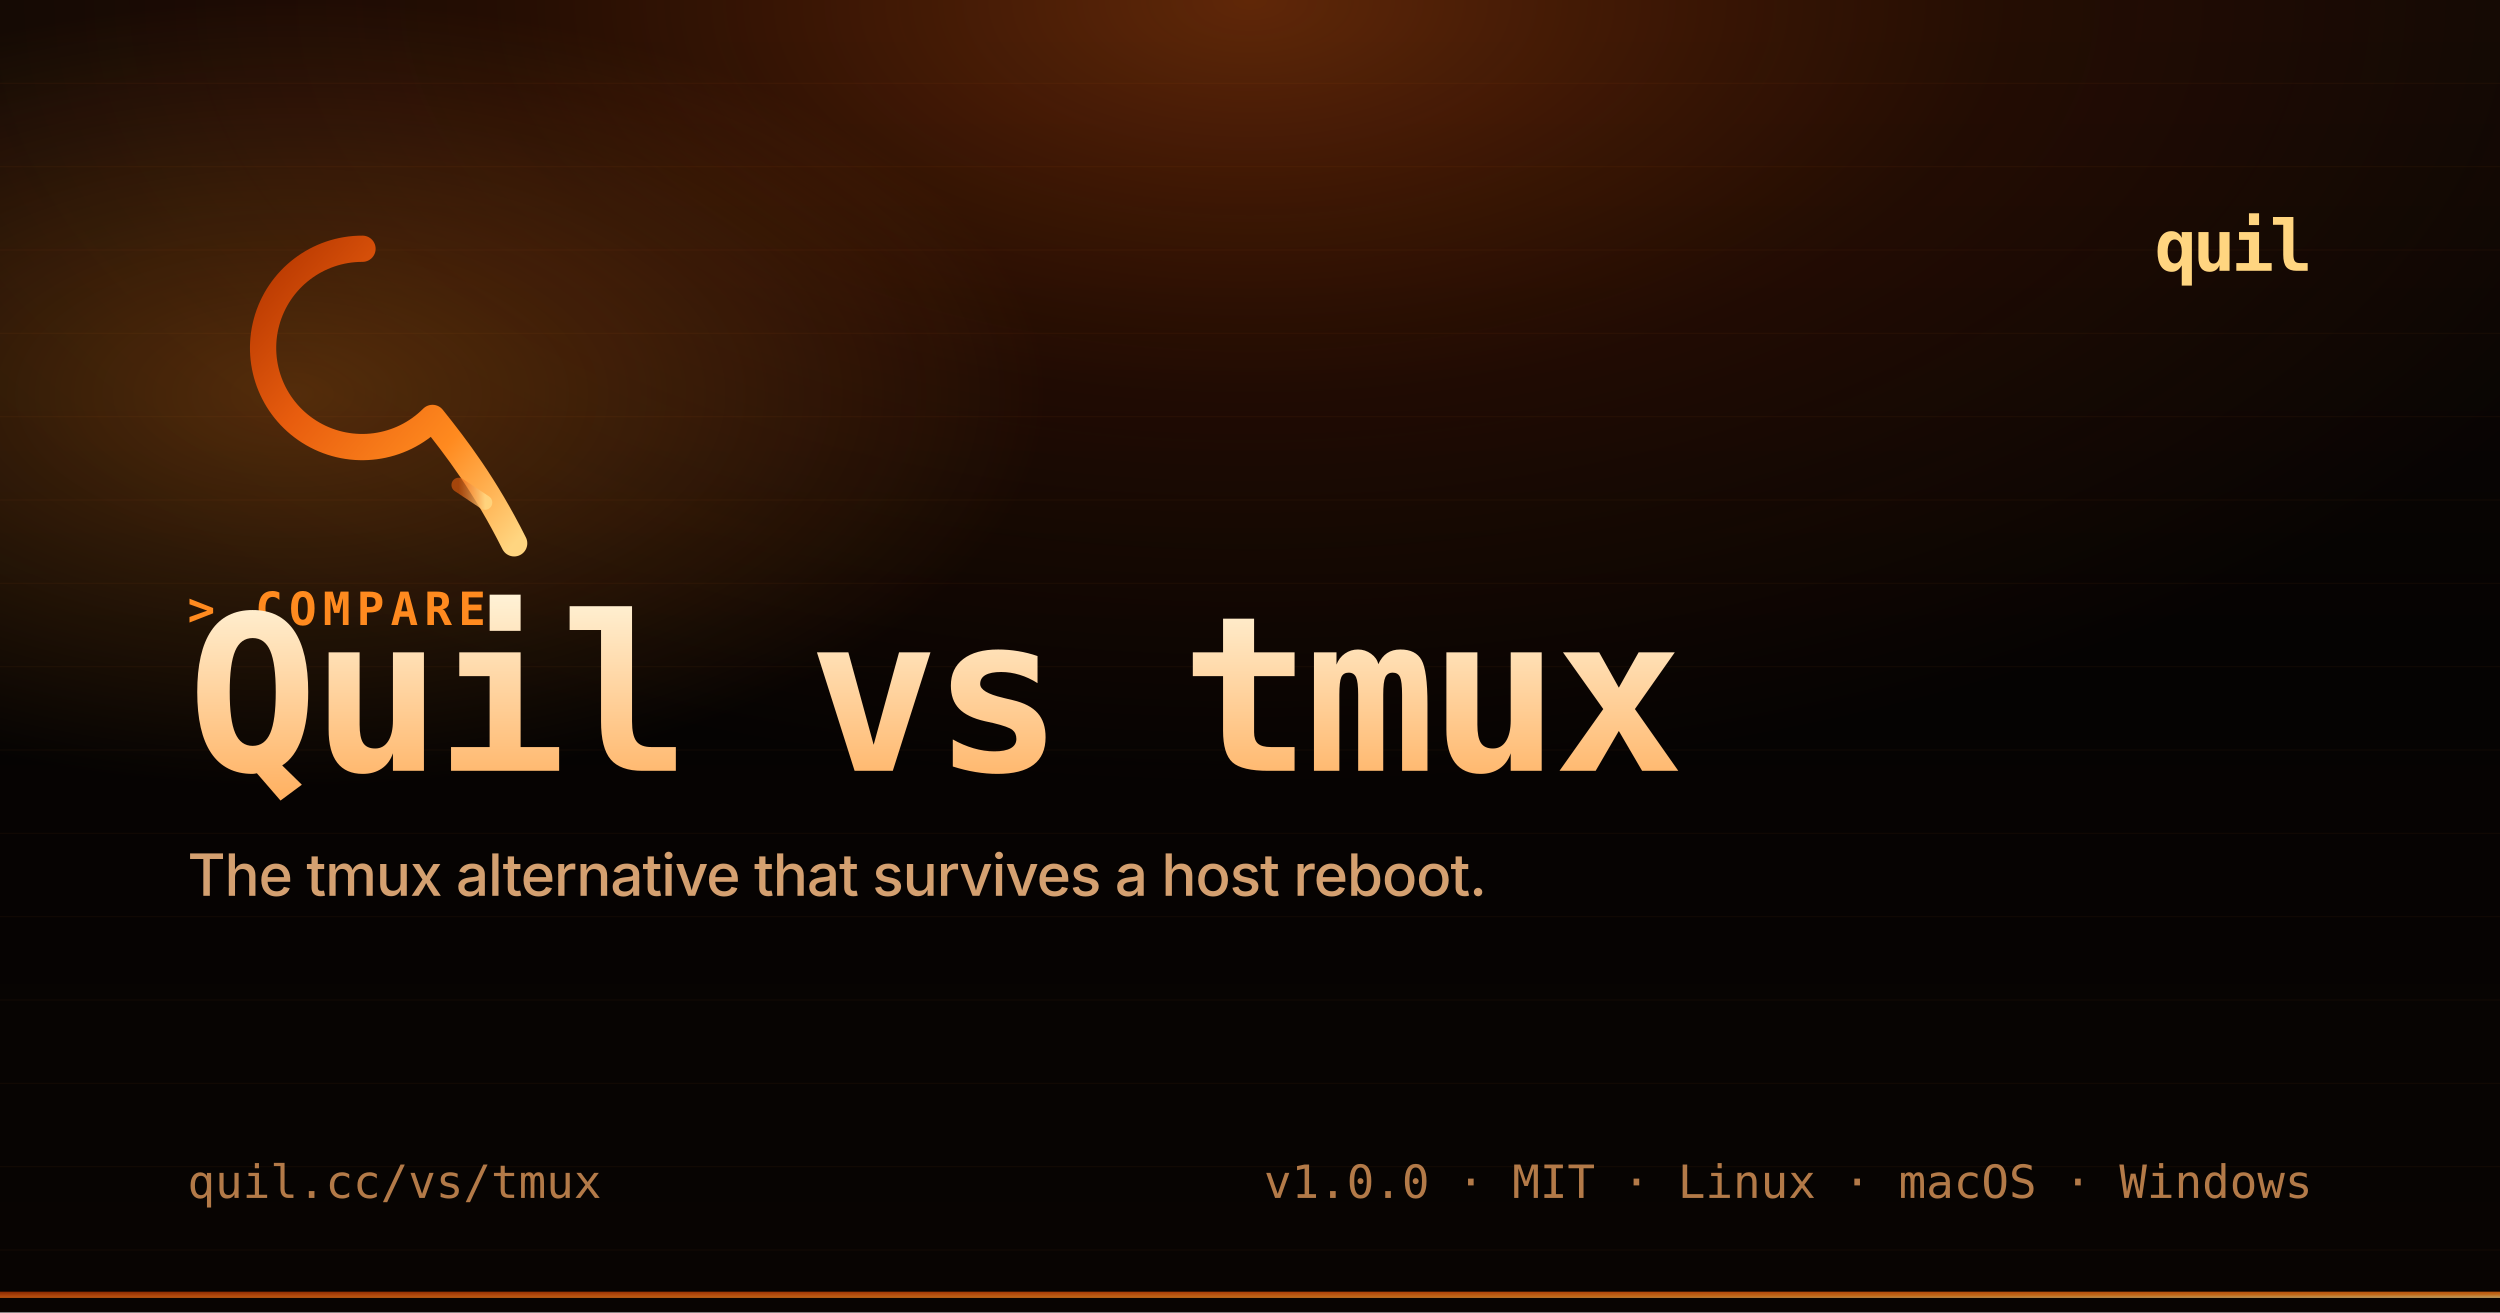
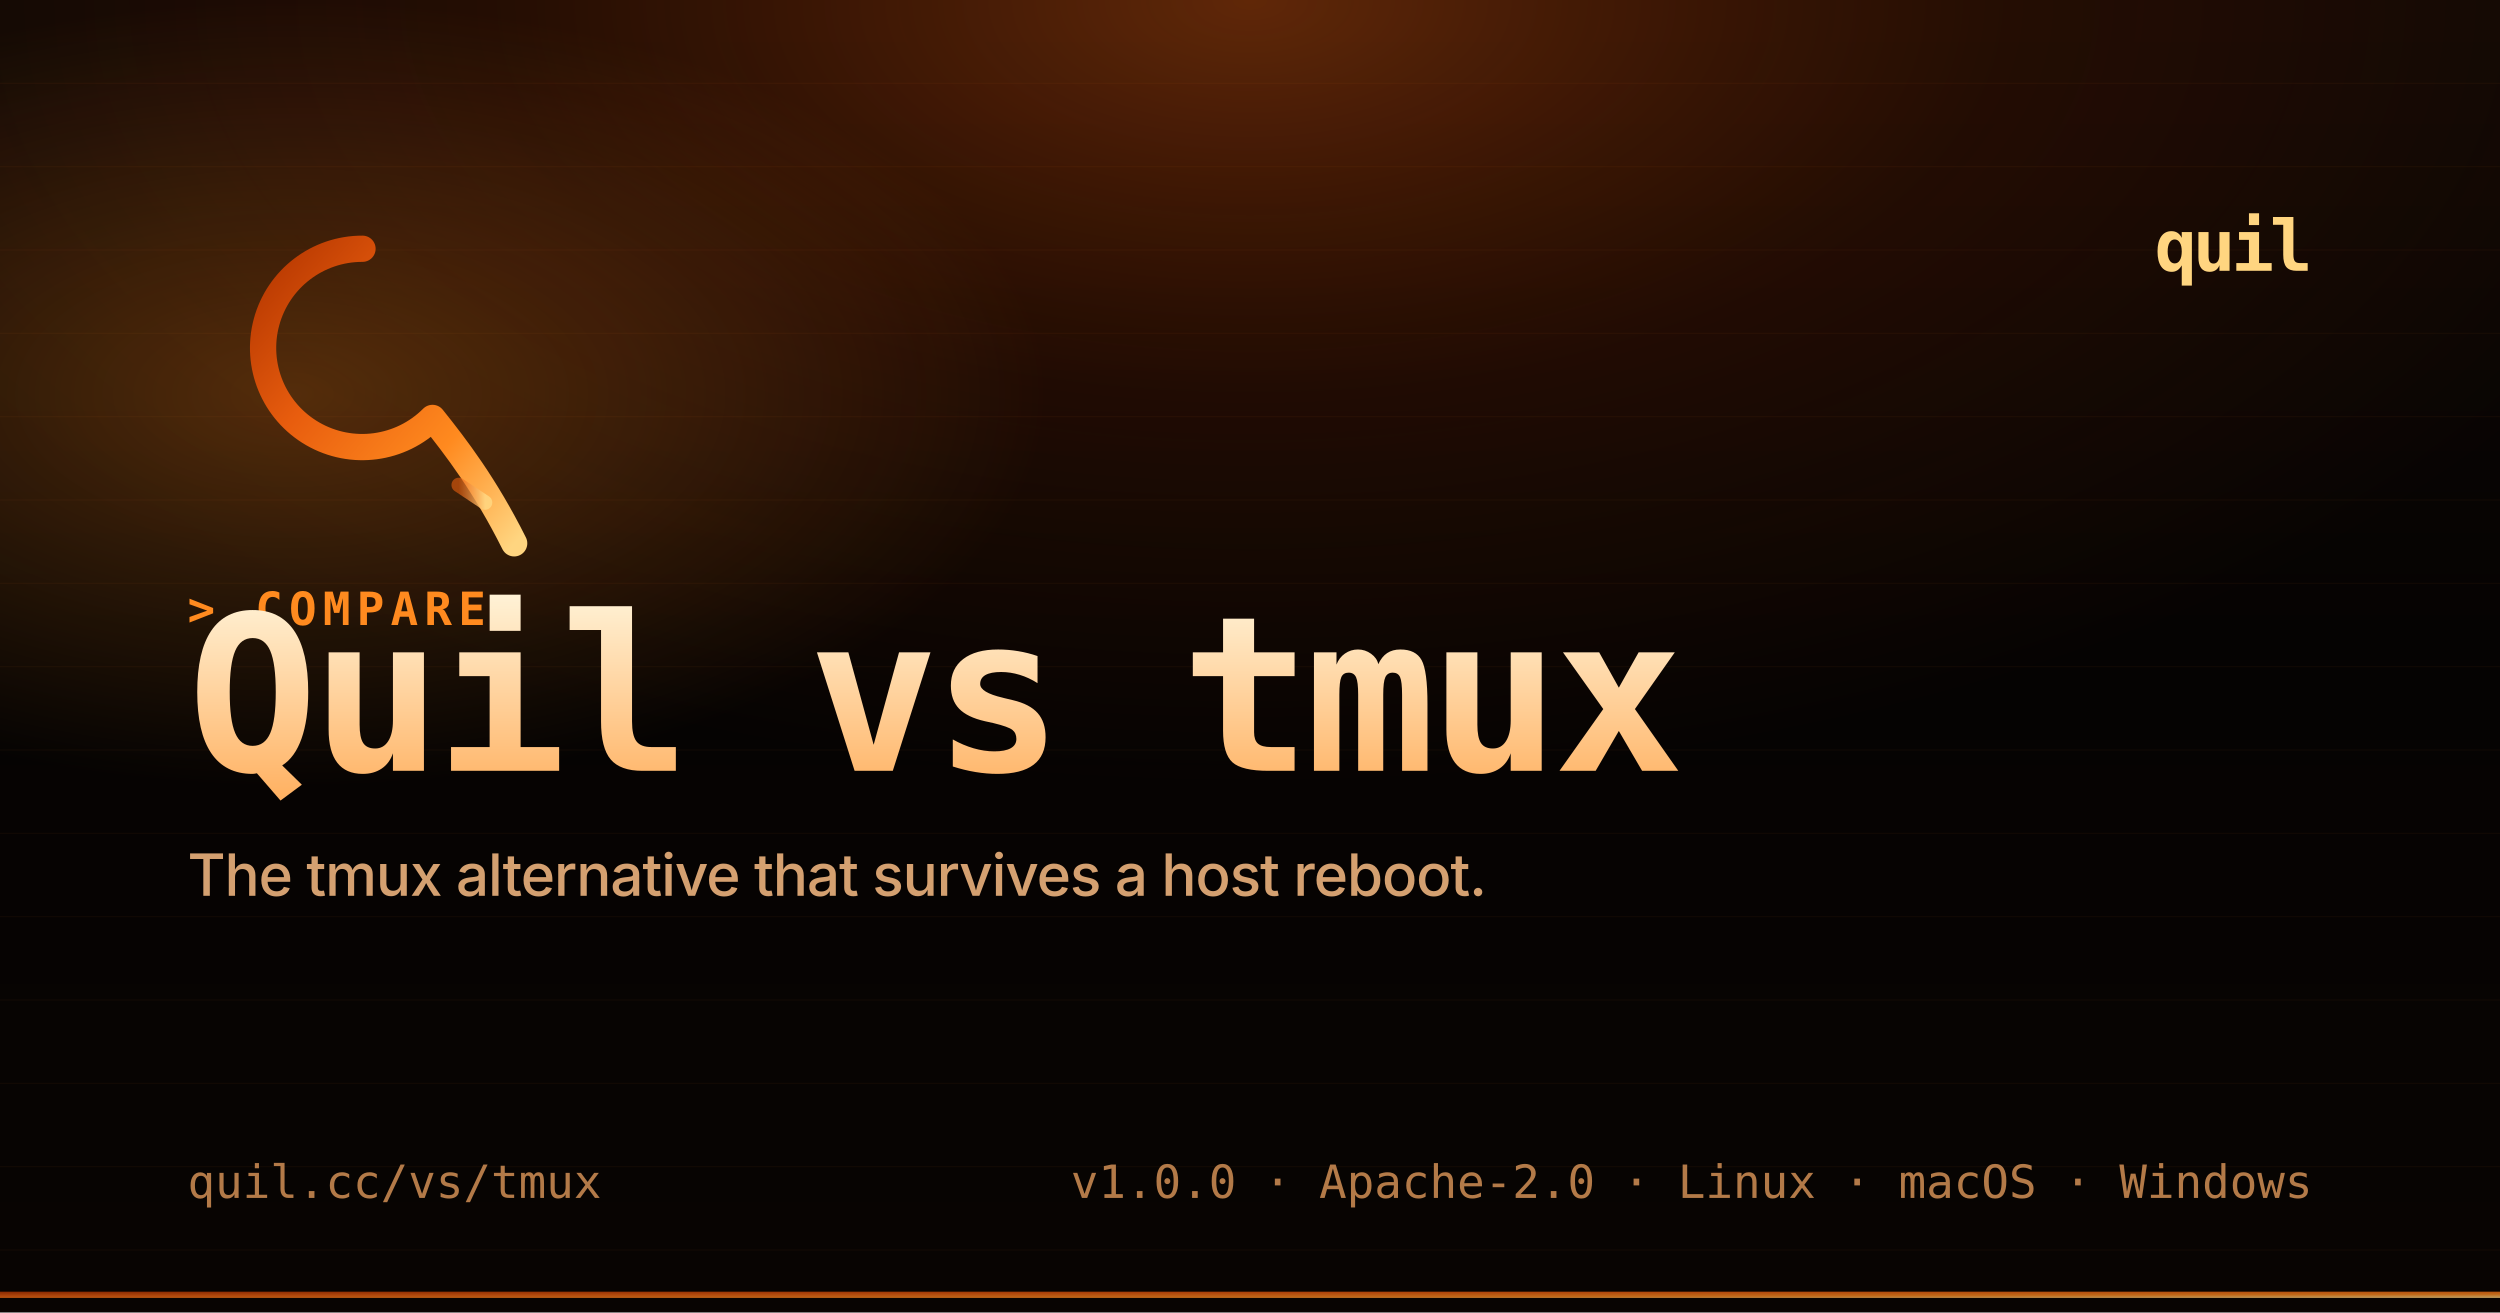
<svg xmlns="http://www.w3.org/2000/svg" viewBox="0 0 1200 630" width="1200" height="630" role="img" aria-label="Quil — Quil vs tmux">
  <defs>
    <linearGradient id="bg" x1="0%" y1="0%" x2="0%" y2="100%">
      <stop offset="0%" stop-color="#0D0704" />
      <stop offset="50%" stop-color="#050302" />
      <stop offset="100%" stop-color="#080402" />
    </linearGradient>
    <radialGradient id="glowEmber" cx="50%" cy="0%" r="60%">
      <stop offset="0%" stop-color="#E85D0E" stop-opacity="0.38" />
      <stop offset="50%" stop-color="#B33500" stop-opacity="0.14" />
      <stop offset="100%" stop-color="#B33500" stop-opacity="0" />
    </radialGradient>
    <radialGradient id="glowBrand" cx="12%" cy="30%" r="30%">
      <stop offset="0%" stop-color="#FF8A1F" stop-opacity="0.28" />
      <stop offset="100%" stop-color="#FF8A1F" stop-opacity="0" />
    </radialGradient>
    <linearGradient id="ogStroke" x1="0%" y1="0%" x2="100%" y2="100%">
      <stop offset="0%" stop-color="#B33500" />
      <stop offset="35%" stop-color="#E85D0E" />
      <stop offset="70%" stop-color="#FF8A1F" />
      <stop offset="100%" stop-color="#FFD580" />
    </linearGradient>
    <linearGradient id="ogBarb" x1="0%" y1="0%" x2="100%" y2="0%">
      <stop offset="0%" stop-color="#E85D0E" stop-opacity="0.6" />
      <stop offset="100%" stop-color="#FFD580" stop-opacity="0.9" />
    </linearGradient>
    <linearGradient id="ogTitle" x1="0%" y1="0%" x2="0%" y2="100%">
      <stop offset="0%" stop-color="#FFF2D6" />
      <stop offset="100%" stop-color="#FFB060" />
    </linearGradient>
  </defs>
  <rect x="0" y="0" width="1200" height="630" fill="url(#bg)" />
  <rect x="0" y="0" width="1200" height="630" fill="url(#glowEmber)" />
  <rect x="0" y="0" width="1200" height="630" fill="url(#glowBrand)" />
  <g stroke="#FF8A1F" stroke-width="0.5" stroke-opacity="0.05">
    <line x1="0" y1="40" x2="1200" y2="40" />
    <line x1="0" y1="80" x2="1200" y2="80" />
    <line x1="0" y1="120" x2="1200" y2="120" />
    <line x1="0" y1="160" x2="1200" y2="160" />
    <line x1="0" y1="200" x2="1200" y2="200" />
    <line x1="0" y1="240" x2="1200" y2="240" />
    <line x1="0" y1="280" x2="1200" y2="280" />
    <line x1="0" y1="320" x2="1200" y2="320" />
    <line x1="0" y1="360" x2="1200" y2="360" />
    <line x1="0" y1="400" x2="1200" y2="400" />
    <line x1="0" y1="440" x2="1200" y2="440" />
    <line x1="0" y1="480" x2="1200" y2="480" />
    <line x1="0" y1="520" x2="1200" y2="520" />
    <line x1="0" y1="560" x2="1200" y2="560" />
    <line x1="0" y1="600" x2="1200" y2="600" />
  </g>
  <g transform="translate(90, 90) scale(1.4)">
    <path d="M 60 21          A 34 34 0 1 0 84 79          C 92 89 102 102 112 122" fill="none" stroke="url(#ogStroke)" stroke-width="9" stroke-linecap="round" stroke-linejoin="round" />
    <path d="M 102 108 L 93 102" fill="none" stroke="url(#ogBarb)" stroke-width="5" stroke-linecap="round" />
  </g>
  <text x="1110" y="130" text-anchor="end" font-family="'JetBrains Mono', 'SF Mono', ui-monospace, monospace" font-size="34" font-weight="700" letter-spacing="-2" fill="#FFD580">quil</text>
  <text x="90" y="300" font-family="'JetBrains Mono', 'SF Mono', ui-monospace, monospace" font-size="22" font-weight="700" letter-spacing="3" fill="#FF8A1F">&gt; COMPARE</text>
  <text x="90" y="370" font-family="'JetBrains Mono', 'SF Mono', ui-monospace, monospace" font-size="104" font-weight="700" letter-spacing="-3" fill="url(#ogTitle)">Quil vs tmux</text>
  <text x="90" y="-100" font-family="'JetBrains Mono', 'SF Mono', ui-monospace, monospace" font-size="104" font-weight="700" letter-spacing="-3" fill="url(#ogTitle)" />
  <text x="90" y="430" font-family="'Inter', 'SF Pro Display', system-ui, sans-serif" font-size="28" font-weight="500" letter-spacing="-0.5" fill="#D4A070">The tmux alternative that survives a host reboot.</text>
  <g font-family="'JetBrains Mono', ui-monospace, monospace" font-size="22" fill="#B37A48">
    <text x="90" y="575">quil.cc/vs/tmux</text>
-     <text x="1110" y="575" text-anchor="end">v1.0.0  ·  MIT  ·  Linux · macOS · Windows</text>
+     <text x="1110" y="575" text-anchor="end">v1.0.0  ·  Apache-2.0  ·  Linux · macOS · Windows</text>
  </g>
  <rect x="0" y="620" width="1200" height="3" fill="url(#ogStroke)" opacity="0.75" />
</svg>
